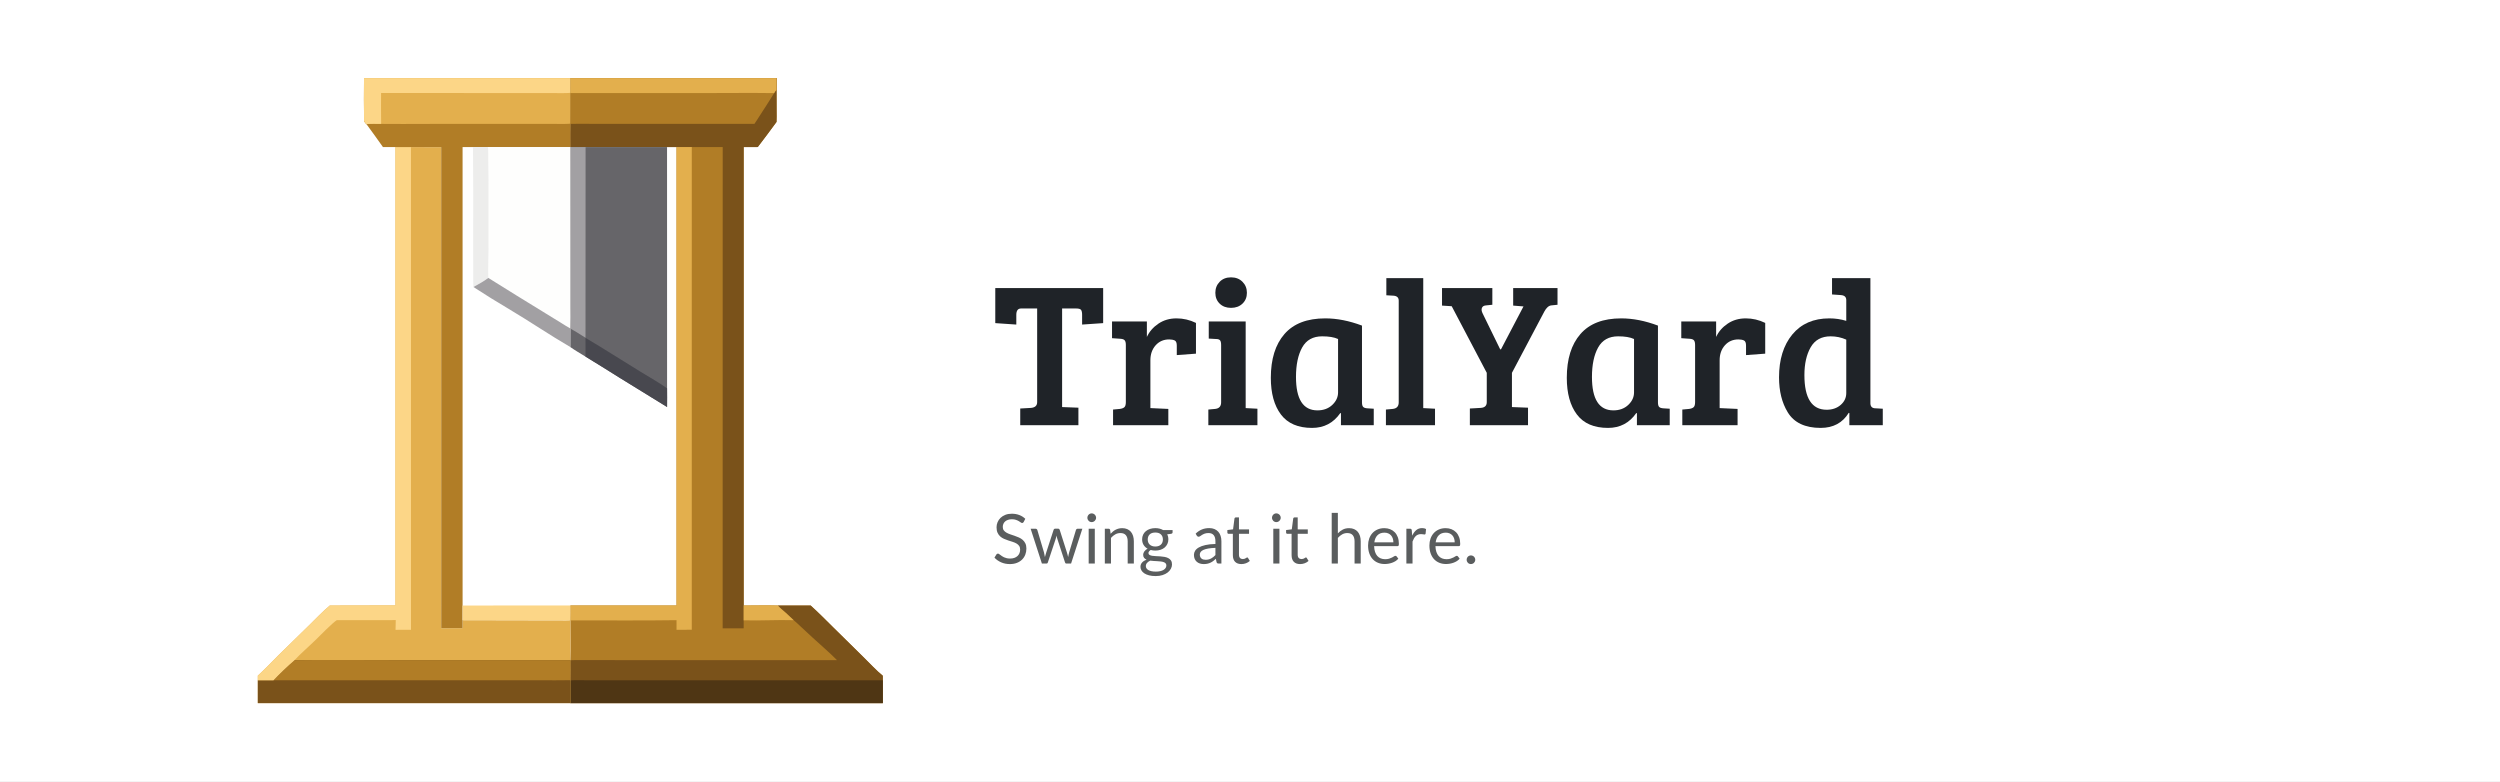
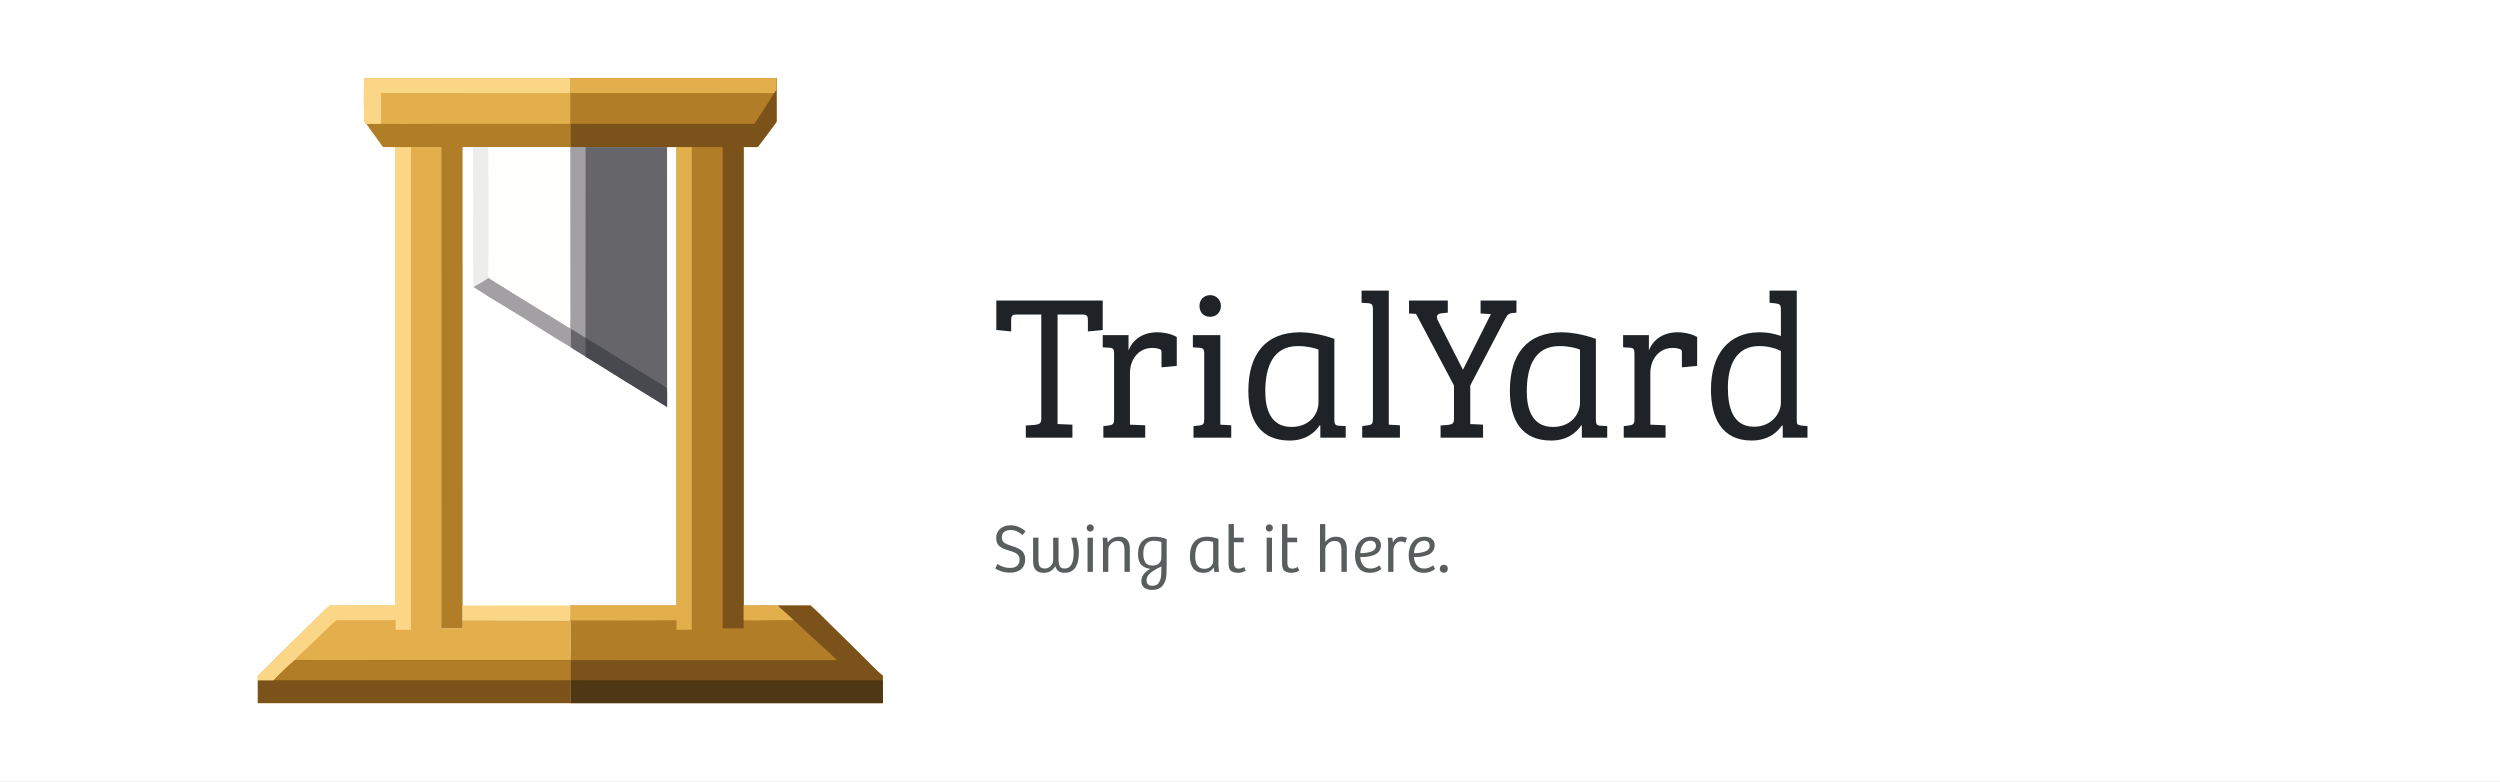
<svg xmlns="http://www.w3.org/2000/svg" width="1600" height="500" viewBox="0 0 1600 500">
  <rect width="1600" height="500" fill="#ffffff" />
  <svg x="165.0" y="50.0" width="400" height="400" viewBox="0 0 844 844">
    <defs>
      <style>
      .cls-1 {
        fill: #666569;
      }

      .cls-2 {
        fill: #e3af4d;
      }

      .cls-3 {
        fill: #b17d26;
      }

      .cls-4 {
        fill: #7a521a;
      }

      .cls-5 {
        fill: #48484f;
      }

      .cls-6 {
        fill: #fefefd;
      }

      .cls-7 {
        fill: #ededec;
      }

      .cls-8 {
        fill: #fcd687;
      }

      .cls-9 {
        fill: #4f3614;
      }

      .cls-10 {
        fill: #a2a0a3;
      }
    </style>
    </defs>
    <g id="Ebene_4" data-name="Ebene 4">
      <g>
        <path class="cls-3" d="M844,807.04v36.96h-421.98v-30.71s-.07-.26-.07-.26c.33-8.12.07-18.59.06-26.88l-.07-.26c.66-16.66.03-36.63.12-53.64l-.07-.25c.21-6.26.04-13.52.05-19.86h143.41V93.1h-12.81s-109.99,0-109.99,0c-6.81.09-13.81.02-20.64.02-.02-10.34-.15-21.01.05-31.31l-.06-.26c.25-13.64-.09-27.64.07-41.36l-.07-.28.04-19.9h278.48l.02,16.23.05,28.18c0,4.26.15,10.66-.12,14.75-8.06,10.9-17.06,23.25-25.35,33.9l-19,.06v619.02c14.46.05,32-.53,46.1.03,14.85.27,29.66-.19,44.37.02,10.4,9.41,20.87,20,30.85,29.89l40.15,39.54c7.31,7.15,18.74,19.37,26.44,25.43Z" />
        <path class="cls-4" d="M700.45,59.15c-8.06,10.9-17.06,23.25-25.35,33.9l-19,.06v619.02s0,20.04,0,20.04l.02,10.85h-28.4s.07-649.88.07-649.88l-41.75-.02c-6.7-.14-13.86-.02-20.6-.02h-12.81s-109.99,0-109.99,0c-6.81.09-13.81.02-20.64.02-.02-10.34-.15-21.01.05-31.31l-.06-.26c.25-13.64-.09-27.64.07-41.36l-.07-.28.04-19.9h278.48l.02,16.23.05,28.18c0,4.26.15,10.66-.12,14.75Z" />
        <path class="cls-3" d="M700.51,16.23c-1.29.47-2.43,2.67-3.23,4-6.65,10.34-12.92,20.88-19.82,31.06-2.19,3.24-4.55,7.42-6.82,10.47h-165.66s-55.18-.02-55.18-.02c-8.74,0-19.12-.26-27.75.07l-.06-.26c.25-13.64-.09-27.64.07-41.36l-.07-.28.04-19.9h278.48l.02,16.23Z" />
        <path class="cls-2" d="M700.51,16.23c-1.29.47-2.43,2.67-3.23,4-31.02-.44-62.96-.05-94.08-.05h-181.16l-.07-.28.04-19.9h278.48l.02,16.23Z" />
        <path class="cls-4" d="M844,807.04v36.96h-421.98v-30.71s-.07-.26-.07-.26c.33-8.12.07-18.59.06-26.88,1.62-.45,20-.27,23.09-.27l61.3.03h275.68c-8.92-9.21-23.58-21.79-33.21-30.68l-16.17-15.01c-2.55-2.37-6.45-6.21-9.09-8.22-3.54-3.45-7.17-6.82-10.87-10.1-2.93-2.56-8.23-6.92-10.54-9.73,14.85.27,29.66-.19,44.37.02,10.4,9.41,20.87,20,30.85,29.89l40.15,39.54c7.31,7.15,18.74,19.37,26.44,25.43Z" />
        <path class="cls-9" d="M422.01,813.29c2.05-.36,8.6-.23,11.03-.22l20.16.05h81.99s308.81,0,308.81,0v30.88h-421.98v-30.71Z" />
        <path class="cls-2" d="M586.03,93.11l-.02,651.78-20.56.14-.02-13.06c-47.42.75-95.86.17-143.38.28l-.07-.25c.21-6.26.04-13.52.05-19.86h143.41V93.1c6.73,0,13.9-.12,20.6.02Z" />
        <path class="cls-2" d="M723.61,732.01c-21.76-.72-45.49.86-67.52.16l.02-20.04c14.45.05,32-.53,46.09.03,2.31,2.81,7.61,7.18,10.54,9.73,3.7,3.28,7.33,6.65,10.87,10.1Z" />
        <path class="cls-2" d="M421.94,813.03l.07.26v30.71s-422.01,0-422.01,0v-37.08c8.72-7.83,19.33-19.08,27.85-27.53l40.92-39.97c7.71-7.6,20.38-20.72,28.44-27.22l88.69-.2V93.1c6.98-.02,13.95-.02,20.93.03l40.8.03.02,649.65c9.61.08,19.22.06,28.84-.08v-10.76s106.79.22,106.79.22c8.28-.03,16.57-.02,24.85.03,2.83.02,11.53.19,13.84-.23l.07.25c-.08,17.01.54,36.98-.12,53.64l.07.26c0,8.28.27,18.76-.06,26.88Z" />
        <path class="cls-4" d="M49.51,786.01c42.34-.59,85.57-.12,127.98-.11h244.44s.07.25.07.25c0,8.29.27,18.76-.06,26.88l.06.26v30.71s-422.01,0-422.01,0v-30.91l21.16.02c7.19-7.77,20.22-20.19,28.35-27.1Z" />
        <path class="cls-3" d="M49.51,786.01c42.34-.59,85.57-.12,127.98-.11h244.44s.07.25.07.25c0,8.29.27,18.76-.06,26.88-13.54.31-27.8.09-41.38.09h-74.06s-285.34,0-285.34,0c7.19-7.77,20.22-20.19,28.35-27.1Z" />
        <path class="cls-8" d="M206.85,744.98c-6.87,0-14.01-.1-20.86.07.11-4.34.28-8.84.29-13.17l-79.58.06c-5.32,3.07-23.99,22.18-29.37,27.43-8.43,8.23-20.09,18.29-27.83,26.64-8.13,6.92-21.16,19.33-28.35,27.1l-21.16-.02v-6.17c8.72-7.83,19.33-19.08,27.85-27.53l40.92-39.97c7.71-7.6,20.38-20.72,28.44-27.22l88.69-.2V93.1c6.98-.02,13.95-.02,20.93.03l.02,651.85Z" />
        <path class="cls-3" d="M422.04,61.8c-.2,10.3-.07,20.98-.05,31.31l-111.21-.05-20.21.05c-4.59,0-9.49-.08-14.05.02l.02,619.04-.03,19.8v10.76c-9.63.14-19.24.16-28.85.08l-.02-649.65-40.8-.03c-6.97-.05-13.95-.06-20.92-.03l-16.91.03c-6.92-10.1-14.98-20.79-22.18-30.83-1.58-1.54-2.13-2.45-3.35-4.23-.37-18.93-.05-39.04-.06-58.07h278.61l-.04,19.9.07.28c-.16,13.72.18,27.72-.07,41.36l.06.26Z" />
        <path class="cls-2" d="M421.98,61.54c-4.22.56-20.96.22-25.92.22h-55.68l-114.39.06c-19.61,0-39.89.27-59.46-.02-3.18-.02-17.9-.38-19.72.5-1.58-1.54-2.13-2.45-3.35-4.23-.37-18.93-.05-39.04-.06-58.07h278.61l-.04,19.9.07.28c-.16,13.72.18,27.72-.07,41.36Z" />
        <path class="cls-8" d="M422.02,0l-.04,19.9c-4.98.61-20.34.27-25.88.26l-52.94-.02-176.69-.02c0,13.74-.21,27.98.07,41.67-3.18-.02-17.9-.38-19.72.5-1.58-1.54-2.13-2.45-3.35-4.23-.37-18.93-.05-39.04-.06-58.07h278.61Z" />
        <path class="cls-1" d="M552.66,444.11l-64.95-40.02c-14.98-9.48-30.04-18.82-45.18-28.03-6.21-3.75-14.72-8.78-20.54-12.92l.06-24.87-.12-.27c.34-9.81.11-20.82.11-30.69v-56.42l-.04-157.78c6.83,0,13.83.07,20.64-.02h109.99s.05,325.82.05,325.82c.16,8.25.02,16.91,0,25.19Z" />
        <path class="cls-10" d="M421.99,93.11c6.83,0,13.83.08,20.64-.02l-.11,257.51c-4.32-2.67-16.31-10.37-20.48-12.32l-.13-.28c.34-9.81.11-20.82.11-30.69v-56.41s-.04-157.78-.04-157.78Z" />
        <path class="cls-5" d="M552.66,444.11l-64.95-40.02c-14.98-9.48-30.04-18.82-45.18-28.03.09-8.45.08-16.9-.02-25.34,24.83,14.7,49.86,30.82,74.53,45.9,9.96,6.08,26.85,15.82,35.62,22.3.16,8.25.02,16.91,0,25.19Z" />
        <path class="cls-6" d="M310.78,93.06l111.21.05.04,157.78v56.41c0,9.87.23,20.89-.11,30.69-3.12-1.59-8.44-5.07-11.59-7.01l-22.25-13.69c-25.72-15.69-51.35-31.54-76.88-47.55-.48-13.31.29-26.97.33-40.29l.02-87.65c0-9.76-.18-19.41-.39-29.17-.14-6.51.18-13.1-.38-19.58Z" />
        <path class="cls-7" d="M311.53,229.46c-.04,13.32-.8,26.97-.32,40.29-3.57,3.14-15.59,9.96-20.04,12.3-.44-5.81-.23-14.4-.26-20.42l-.13-36.54c.26-43.99.19-87.99-.21-131.97l20.21-.05c.57,6.48.25,13.07.39,19.58.21,9.75.38,19.4.39,29.16l-.02,87.66Z" />
        <path class="cls-10" d="M422.05,338.28l-.06,24.87c-27.94-16.32-55.13-34.82-82.99-51.38-16-9.51-32.28-19.5-47.83-29.71,4.45-2.34,16.47-9.16,20.04-12.3,25.53,16.01,51.15,31.86,76.87,47.55l22.25,13.69c3.15,1.94,8.46,5.42,11.59,7.01l.12.27Z" />
        <path class="cls-8" d="M421.97,732c-2.31.42-11.01.25-13.84.23-8.28-.05-16.57-.07-24.85-.03l-106.78-.22.03-19.8,145.48-.04c0,6.35.16,13.6-.05,19.86Z" />
      </g>
    </g>
  </svg>
  <g fill="#1f2328">
-     <g transform="translate(635.00,272.14)">
-       <path d="M28.78-14.78L28.78-74.71L18.48-74.71Q15.44-74.71 15.44-70.62L15.44-64.42L1.98-65.34L1.98-87.78L71.02-87.78L71.02-65.34L57.55-64.42L57.55-70.62Q57.55-72.86 56.89-73.79Q56.23-74.71 53.72-74.71L44.75-74.71L44.75-11.62L55.18-11.22L55.18 0L17.95 0L17.95-10.69L24.95-11.09Q28.78-11.48 28.78-14.78" />
+     <g transform="translate(635.00,280.10)">
+       <path d="M31.42-12.28C31.42-9.24 30.49-8.58 27.32-8.18L21.52-7.79L21.52 0L51.35 0L51.35-8.32L41.84-8.71L41.84-78.80L57.95-78.80C60.98-78.80 61.25-77.35 61.25-75.11L61.25-67.98L70.75-68.90L70.75-87.78L2.64-87.78L2.64-68.90L12.14-67.98L12.14-75.37C12.14-77.62 12.67-78.80 15.31-78.80L31.42-78.80" />
    </g>
-     <g transform="translate(708.00,272.14)">
-       <path d="M12.54-14.78L12.54-51.35Q12.54-53.46 11.81-54.32Q11.09-55.18 9.24-55.31L3.70-55.70L3.70-66.40L26-66.40L26-56.50Q28.38-61.64 33.40-65.01Q38.41-68.38 44.95-68.38Q51.48-68.38 57.42-65.47L57.42-45.80L45.14-44.88L45.14-50.95Q45.14-53.59 43.82-54.25Q42.37-54.91 40.26-54.91Q34.98-54.91 31.61-51.15Q28.25-47.39 28.25-41.58L28.25-10.96L39.73-10.43L39.73 0L4.36 0L4.36-10.03L8.71-10.43Q10.69-10.69 11.62-11.55Q12.54-12.41 12.54-14.78" />
+     <g transform="translate(700.47,280.10)">
+       <path d="M36.96-57.42C38.81-57.42 40.26-57.16 41.45-56.76C42.90-56.23 42.90-55.57 42.90-53.86L42.90-45.01L52.67-45.94L52.67-64.42C49.10-66.53 43.96-67.45 40.39-67.45C30.36-67.45 24.29-62.30 21.78-55.84L21.78-65.60L5.28-65.60L5.28-57.82L9.64-57.55C11.88-57.42 12.54-56.63 12.54-53.99L12.54-11.75C12.54-8.71 11.62-8.18 9.11-7.79L5.68-7.39L5.68 0L32.47 0L32.47-7.92L22.70-8.32L22.70-41.32C22.70-50.29 28.38-57.42 36.96-57.42" />
    </g>
-     <g transform="translate(768.98,272.14)">
-       <path d="M4.62-66.40L28.25-66.40L28.25-10.96L35.77-10.56L35.77 0L4.36 0L4.36-10.03L8.71-10.43Q12.54-10.82 12.54-14.65L12.54-51.35Q12.54-53.59 11.81-54.38Q11.09-55.18 9.24-55.18L4.62-55.44L4.62-66.40M11.62-77.81Q8.84-80.52 8.84-84.74Q8.84-88.97 11.62-91.81Q14.39-94.64 18.88-94.64Q23.36-94.64 26.20-91.81Q29.04-88.97 29.04-84.74Q29.04-80.52 26.20-77.81Q23.36-75.11 18.88-75.11Q14.39-75.11 11.62-77.81" />
+     <g transform="translate(757.50,280.10)">
+       <path d="M23.50-65.60L5.94-65.60L5.94-57.82L9.90-57.55C12.41-57.42 13.20-56.76 13.20-53.72L13.20-12.14C13.20-8.84 12.67-8.18 10.16-7.79L6.34-7.39L6.34 0L30.49 0L30.49-7.92L23.50-8.32M10.16-84.35C10.16-80.26 12.80-77.35 16.90-77.35C20.99-77.35 23.89-80.26 23.89-84.35C23.89-88.18 20.86-91.21 17.03-91.21C12.94-91.21 10.16-88.18 10.16-84.35" />
    </g>
-     <g transform="translate(808.05,272.14)">
-       <path d="M63.62-63.76L63.62-14.65Q63.62-12.54 64.35-11.75Q65.08-10.96 66.92-10.82L71.15-10.56L71.15 0L50.16 0L50.16-7.66L49.76-7.79Q43.16 1.72 31.68 1.72Q18.22 1.72 11.75-6.86Q5.28-15.44 5.28-30.36Q5.28-48.31 13.99-58.34Q22.70-68.38 40.13-68.38Q51.35-68.38 63.62-63.76M48.31-20.99L48.31-55.18Q44.62-56.89 38.15-56.89Q29.30-56.89 25.34-49.76Q21.38-42.64 21.38-30.89Q21.38-9.50 35.11-9.50Q40.92-9.50 44.62-13Q48.31-16.50 48.31-20.99" />
+     <g transform="translate(793.27,280.10)">
+       <path d="M60.72-63.23C52.14-66.40 43.30-67.45 39.07-67.45C16.50-67.45 5.68-53.33 5.68-29.96C5.68-10.96 13.46 1.85 32.08 1.85C42.24 1.85 48.31-3.17 51.35-7.92L51.74-7.79L51.74 0L67.98 0L67.98-7.39L63.49-7.66C61.38-7.79 60.72-8.71 60.72-11.22M50.56-22.57C50.56-14.52 44.35-6.86 33.26-6.86C19.67-6.86 16.50-18.74 16.50-29.57C16.50-45.41 21.52-58.61 37.36-58.61C43.03-58.61 48.05-57.42 50.56-56.36" />
    </g>
-     <g transform="translate(882.90,272.14)">
-       <path d="M4.36-94.12L27.98-94.12L27.98-10.96L35.51-10.56L35.51 0L4.09 0L4.09-10.03L8.45-10.43Q12.28-10.82 12.28-14.65L12.28-79.73Q12.28-82.63 8.98-82.90L4.36-83.16" />
+     <g transform="translate(866.13,280.10)">
+       <path d="M12.54-12.14C12.54-8.84 11.88-8.32 9.37-7.92L5.68-7.39L5.68 0L29.83 0L29.83-7.92L22.70-8.32L22.70-94.12L5.28-94.12L5.28-86.33L9.24-86.06C11.75-85.93 12.54-85.27 12.54-82.24" />
    </g>
-     <g transform="translate(922.23,272.14)">
-       <path d="M29.30-14.78L29.30-33.53L6.86-76.16L0.66-76.56L0.66-87.78L32.87-87.78L32.87-77.09L28.91-76.69Q26.80-76.56 26.20-75.11Q25.61-73.66 26.66-71.54L37.88-48.58L38.41-48.58L52.80-76.03L46.20-76.56L46.20-87.78L74.58-87.78L74.58-77.09L70.62-76.69Q68.11-76.43 66.13-72.73L45.41-33.53L45.41-11.62L55.70-11.22L55.70 0L18.48 0L18.48-10.69L25.48-11.09Q29.30-11.35 29.30-14.78" />
+     <g transform="translate(900.45,280.10)">
+       <path d="M48.71 0L48.71-8.32L40.52-8.71L40.52-33.40L62.44-75.24C64.02-78.28 64.68-79.33 67.19-79.73L70.09-79.99L70.09-87.78L47.12-87.78L47.12-79.46L53.72-79.07L35.90-43.56L35.77-43.56L20.06-74.45C18.35-77.62 19.14-79.33 22.18-79.60L26.14-79.99L26.14-87.78L1.32-87.78L1.32-79.46L5.81-79.20L30.10-33.40L30.10-12.14C30.10-9.11 29.17-8.58 26.40-8.18L21.52-7.79L21.52 0" />
    </g>
-     <g transform="translate(997.47,272.14)">
-       <path d="M63.62-63.76L63.62-14.65Q63.62-12.54 64.35-11.75Q65.08-10.96 66.92-10.82L71.15-10.56L71.15 0L50.16 0L50.16-7.66L49.76-7.79Q43.16 1.72 31.68 1.72Q18.22 1.72 11.75-6.86Q5.28-15.44 5.28-30.36Q5.28-48.31 13.99-58.34Q22.70-68.38 40.13-68.38Q51.35-68.38 63.62-63.76M48.31-20.99L48.31-55.18Q44.62-56.89 38.15-56.89Q29.30-56.89 25.34-49.76Q21.38-42.64 21.38-30.89Q21.38-9.50 35.11-9.50Q40.92-9.50 44.62-13Q48.31-16.50 48.31-20.99" />
+     <g transform="translate(960.64,280.10)">
+       <path d="M60.72-63.23C52.14-66.40 43.30-67.45 39.07-67.45C16.50-67.45 5.68-53.33 5.68-29.96C5.68-10.96 13.46 1.85 32.08 1.85C42.24 1.85 48.31-3.17 51.35-7.92L51.74-7.79L51.74 0L67.98 0L67.98-7.39L63.49-7.66C61.38-7.79 60.72-8.71 60.72-11.22M50.56-22.57C50.56-14.52 44.35-6.86 33.26-6.86C19.67-6.86 16.50-18.74 16.50-29.57C16.50-45.41 21.52-58.61 37.36-58.61C43.03-58.61 48.05-57.42 50.56-56.36" />
    </g>
-     <g transform="translate(1072.32,272.14)">
-       <path d="M12.54-14.78L12.54-51.35Q12.54-53.46 11.81-54.32Q11.09-55.18 9.24-55.31L3.70-55.70L3.70-66.40L26-66.40L26-56.50Q28.38-61.64 33.40-65.01Q38.41-68.38 44.95-68.38Q51.48-68.38 57.42-65.47L57.42-45.80L45.14-44.88L45.14-50.95Q45.14-53.59 43.82-54.25Q42.37-54.91 40.26-54.91Q34.98-54.91 31.61-51.15Q28.25-47.39 28.25-41.58L28.25-10.96L39.73-10.43L39.73 0L4.36 0L4.36-10.03L8.71-10.43Q10.69-10.69 11.62-11.55Q12.54-12.41 12.54-14.78" />
+     <g transform="translate(1033.51,280.10)">
+       <path d="M36.96-57.42C38.81-57.42 40.26-57.16 41.45-56.76C42.90-56.23 42.90-55.57 42.90-53.86L42.90-45.01L52.67-45.94L52.67-64.42C49.10-66.53 43.96-67.45 40.39-67.45C30.36-67.45 24.29-62.30 21.78-55.84L21.78-65.60L5.28-65.60L5.28-57.82L9.64-57.55C11.88-57.42 12.54-56.63 12.54-53.99L12.54-11.75C12.54-8.71 11.62-8.18 9.11-7.79L5.68-7.39L5.68 0L32.47 0L32.47-7.92L22.70-8.32L22.70-41.32C22.70-50.29 28.38-57.42 36.96-57.42" />
    </g>
-     <g transform="translate(1133.30,272.14)">
-       <path d="M37.49-68.38Q43.16-68.38 48.31-66.79L48.31-80.12Q48.31-83.03 44.88-83.29L39.20-83.69L39.20-94.12L63.76-94.12L63.76-13.86Q63.89-10.82 67.06-10.82L71.68-10.56L71.68 0L50.29 0L50.29-7.79L49.90-7.92Q43.96 1.72 31.94 1.72Q16.90 1.72 10.82-8.32Q5.28-17.42 5.28-30.62Q5.28-47.78 13.79-58.08Q22.31-68.38 37.49-68.38M48.31-20.59L48.31-54.78Q43.56-56.89 38.28-56.89Q29.57-56.89 25.54-49.90Q21.52-42.90 21.52-32.08Q21.52-9.90 35.77-9.90Q41.18-9.90 44.75-13Q48.31-16.10 48.31-20.59" />
+     <g transform="translate(1089.21,280.10)">
+       <path d="M51.74-7.66L51.74 0L67.58 0L67.58-7.39L63.36-7.79C60.85-8.18 60.72-8.71 60.72-11.75L60.72-94.12L43.30-94.12L43.30-86.33L47.26-85.93C49.76-85.54 50.56-85.14 50.56-82.10L50.56-65.08C46.33-66.53 42.24-67.45 36.96-67.45C16.90-67.45 5.81-53.06 5.81-30.89C5.81-13.33 12.28 1.85 31.81 1.85C38.81 1.85 46.07-0.40 51.22-7.79M50.56-22.57C50.56-15.18 44.22-7 33.40-7C19.93-7 16.63-19.14 16.63-32.08C16.63-46.99 22.44-58.61 36.56-58.61C42.77-58.61 47.52-57.02 50.56-55.44" />
    </g>
  </g>
  <g fill="#5a5d5e">
-     <g transform="translate(635.00,360.66)">
-       <path d="M21.19-28.62L20.15-26.60Q19.95-26.27 19.72-26.10Q19.49-25.94 19.16-25.94Q18.79-25.94 18.28-26.31Q17.78-26.69 17.02-27.14Q16.26-27.59 15.19-27.96Q14.12-28.34 12.61-28.34Q11.18-28.34 10.09-27.95Q9-27.57 8.26-26.91Q7.52-26.25 7.15-25.35Q6.78-24.46 6.78-23.43Q6.78-22.11 7.42-21.24Q8.07-20.37 9.14-19.76Q10.21-19.14 11.56-18.69Q12.91-18.24 14.33-17.75Q15.75-17.27 17.11-16.66Q18.46-16.06 19.52-15.14Q20.59-14.21 21.24-12.87Q21.89-11.53 21.89-9.57Q21.89-7.50 21.19-5.69Q20.48-3.87 19.13-2.53Q17.78-1.19 15.81-0.42Q13.84 0.35 11.33 0.35Q8.25 0.35 5.74-0.76Q3.23-1.87 1.45-3.76L2.68-5.79Q2.86-6.03 3.11-6.19Q3.37-6.36 3.67-6.36Q3.96-6.36 4.32-6.13Q4.69-5.90 5.15-5.54Q5.61-5.19 6.20-4.77Q6.80-4.36 7.56-4Q8.32-3.65 9.28-3.42Q10.25-3.19 11.46-3.19Q12.98-3.19 14.17-3.61Q15.36-4.03 16.18-4.79Q17.01-5.54 17.45-6.60Q17.89-7.66 17.89-8.95Q17.89-10.38 17.24-11.30Q16.59-12.21 15.53-12.83Q14.48-13.44 13.11-13.87Q11.75-14.30 10.34-14.75Q8.93-15.20 7.57-15.80Q6.20-16.39 5.15-17.34Q4.09-18.28 3.44-19.70Q2.79-21.12 2.79-23.21Q2.79-24.88 3.44-26.44Q4.09-28.01 5.33-29.22Q6.58-30.43 8.39-31.15Q10.21-31.88 12.56-31.88Q15.20-31.88 17.37-31.04Q19.54-30.21 21.19-28.62" />
+     <g transform="translate(635.00,365.98)">
+       <path d="M1.94-2.16L3.39-5.02Q7.08-2.51 11.35-2.51Q17.51-2.51 17.51-7.92Q17.51-10.30 15.84-11.48Q14.17-12.67 10.91-13.55Q9.02-14.08 7.77-14.59Q6.51-15.09 5.19-15.99Q3.87-16.90 3.21-18.33Q2.55-19.76 2.55-21.69Q2.55-25.34 5.13-27.57Q7.70-29.79 11.84-29.79Q14.65-29.79 17.16-28.67Q19.67-27.54 21.34-25.87L19.40-23.54Q15.62-26.80 11.79-26.80Q9.55-26.80 7.85-25.67Q6.16-24.55 6.16-22.04Q6.16-19.71 7.79-18.59Q9.42-17.47 12.94-16.41Q14.43-15.93 15.38-15.58Q16.32-15.22 17.53-14.52Q18.74-13.82 19.43-13.02Q20.11-12.23 20.61-10.93Q21.12-9.64 21.12-8.05Q21.12-3.96 18.52-1.72Q15.93 0.53 11.26 0.53Q8.40 0.53 5.72-0.37Q3.04-1.28 1.94-2.16" />
    </g>
-     <g transform="translate(658.87,360.66)">
-       <path d="M30.89-22.29L33.84-22.29L26.62 0L23.52 0Q22.95 0 22.73-0.75L17.80-15.86Q17.62-16.37 17.51-16.88Q17.40-17.40 17.29-17.91Q17.18-17.40 17.07-16.88Q16.96-16.37 16.79-15.84L11.77-0.75Q11.57 0 10.89 0L7.94 0L0.73-22.29L3.81-22.29Q4.27-22.29 4.59-22.04Q4.91-21.80 5.02-21.47L9.28-7.13Q9.66-5.54 9.88-4.14Q10.08-4.86 10.29-5.61Q10.49-6.36 10.74-7.13L15.44-21.56Q15.55-21.89 15.83-22.11Q16.10-22.33 16.50-22.33L18.22-22.33Q18.66-22.33 18.94-22.11Q19.23-21.89 19.34-21.56L23.94-7.13Q24.18-6.36 24.38-5.61Q24.57-4.86 24.75-4.14Q24.86-4.86 25.02-5.60Q25.19-6.34 25.39-7.13L29.74-21.47Q29.85-21.82 30.16-22.05Q30.47-22.29 30.89-22.29" />
+     <g transform="translate(657.97,365.98)">
+       <path d="M27.59-21.87L30.93-21.87Q32.52-16.50 32.52-12.67Q32.52 0.62 23.32 0.62Q18.57 0.62 17.47-3.61Q14.87 0.62 10.12 0.62Q6.56 0.62 4.88-1.19Q3.21-2.99 3.21-6.78L3.21-21.87L6.64-21.87L6.64-8.58Q6.64-7.30 6.69-6.56Q6.73-5.81 6.95-4.84Q7.17-3.87 7.57-3.37Q7.96-2.86 8.73-2.49Q9.50-2.11 10.65-2.11Q12.89-2.11 14.48-3.74Q16.06-5.37 16.06-7.52L16.06-21.87L19.49-21.87L19.49-8.45Q19.49-6.95 19.60-6.03Q19.71-5.10 20.06-4.09Q20.42-3.08 21.25-2.60Q22.09-2.11 23.41-2.11Q29.17-2.11 29.17-12.50Q29.17-16.10 27.59-21.87" />
    </g>
-     <g transform="translate(693.43,360.66)">
-       <path d="M3.32-22.29L7.24-22.29L7.24 0L3.32 0L3.32-22.29M8.07-29.28Q8.07-28.71 7.84-28.21Q7.61-27.72 7.23-27.33Q6.84-26.95 6.32-26.73Q5.81-26.51 5.24-26.51Q4.66-26.51 4.17-26.73Q3.67-26.95 3.30-27.33Q2.93-27.72 2.71-28.21Q2.49-28.71 2.49-29.28Q2.49-29.85 2.71-30.37Q2.93-30.89 3.30-31.27Q3.67-31.66 4.17-31.88Q4.66-32.10 5.24-32.10Q5.81-32.10 6.32-31.88Q6.84-31.66 7.23-31.27Q7.61-30.89 7.84-30.37Q8.07-29.85 8.07-29.28" />
+     <g transform="translate(692.73,365.98)">
+       <path d="M6.73-21.87L6.73 0L3.30 0L3.30-21.87L6.73-21.87M2.73-28.12Q2.73-29.08 3.39-29.74Q4.05-30.40 5.02-30.40Q5.98-30.40 6.64-29.74Q7.30-29.08 7.30-28.12Q7.30-27.10 6.64-26.44Q5.98-25.78 4.97-25.78Q4-25.78 3.37-26.44Q2.73-27.10 2.73-28.12" />
    </g>
-     <g transform="translate(703.99,360.66)">
-       <path d="M6.49-21.47L6.80-19.05Q7.52-19.87 8.34-20.53Q9.15-21.19 10.06-21.66Q10.98-22.13 12-22.38Q13.02-22.64 14.21-22.64Q16.04-22.64 17.43-22.03Q18.83-21.43 19.77-20.32Q20.70-19.21 21.19-17.64Q21.67-16.08 21.67-14.19L21.67 0L17.73 0L17.73-14.19Q17.73-16.72 16.58-18.12Q15.42-19.51 13.07-19.51Q11.33-19.51 9.82-18.68Q8.32-17.84 7.04-16.41L7.04 0L3.10 0L3.10-22.29L5.46-22.29Q6.29-22.29 6.49-21.47" />
+     <g transform="translate(702.63,365.98)">
+       <path d="M6.69-14.34L6.69 0L3.26 0L3.26-18.57L3.04-21.87L5.98-21.87L6.38-18.70Q8.93-22.48 13.46-22.48Q16.90-22.48 18.68-20.57Q20.46-18.66 20.46-14.92L20.46 0L17.03 0L17.03-13.86Q17.03-16.68 16.10-18.22Q15.18-19.76 12.63-19.76Q10.16-19.76 8.43-18.08Q6.69-16.41 6.69-14.34" />
    </g>
-     <g transform="translate(728.54,360.66)">
-       <path d="M10.87-10.89Q12.06-10.89 12.96-11.22Q13.86-11.55 14.48-12.14Q15.09-12.74 15.40-13.56Q15.71-14.39 15.71-15.38Q15.71-17.42 14.46-18.63Q13.22-19.84 10.87-19.84Q8.49-19.84 7.25-18.63Q6.01-17.42 6.01-15.38Q6.01-14.39 6.32-13.56Q6.64-12.74 7.26-12.14Q7.88-11.55 8.78-11.22Q9.68-10.89 10.87-10.89M17.93 1.21Q17.93 0.40 17.47-0.11Q17.01-0.62 16.22-0.90Q15.44-1.19 14.41-1.31Q13.38-1.43 12.22-1.50Q11.07-1.56 9.88-1.63Q8.69-1.69 7.59-1.85Q6.36-1.28 5.58-0.41Q4.80 0.46 4.80 1.63Q4.80 2.38 5.18 3.02Q5.57 3.67 6.36 4.15Q7.15 4.62 8.35 4.89Q9.55 5.17 11.18 5.17Q12.76 5.17 14.01 4.88Q15.27 4.60 16.14 4.07Q17.01 3.54 17.47 2.82Q17.93 2.09 17.93 1.21M15.86-21.41L21.91-21.41L21.91-19.95Q21.91-19.23 20.99-19.03L18.46-18.70Q19.21-17.25 19.21-15.49Q19.21-13.86 18.58-12.53Q17.95-11.20 16.85-10.25Q15.75-9.31 14.21-8.80Q12.67-8.29 10.87-8.29Q9.31-8.29 7.92-8.67Q7.22-8.23 6.84-7.73Q6.47-7.24 6.47-6.73Q6.47-5.94 7.12-5.53Q7.77-5.13 8.82-4.95Q9.88-4.77 11.23-4.73Q12.58-4.69 14-4.59Q15.42-4.49 16.77-4.25Q18.13-4 19.18-3.45Q20.24-2.90 20.89-1.94Q21.54-0.97 21.54 0.57Q21.54 2 20.82 3.34Q20.11 4.69 18.77 5.73Q17.42 6.78 15.48 7.40Q13.53 8.03 11.09 8.03Q8.65 8.03 6.82 7.55Q4.99 7.06 3.78 6.25Q2.57 5.43 1.97 4.37Q1.36 3.30 1.36 2.13Q1.36 0.48 2.40-0.66Q3.43-1.80 5.24-2.49Q4.25-2.93 3.66-3.66Q3.08-4.40 3.08-5.65Q3.08-6.14 3.26-6.65Q3.43-7.17 3.79-7.69Q4.16-8.21 4.69-8.67Q5.21-9.13 5.92-9.48Q4.27-10.41 3.34-11.93Q2.42-13.46 2.42-15.49Q2.42-17.12 3.05-18.45Q3.67-19.78 4.80-20.71Q5.92-21.65 7.47-22.15Q9.02-22.66 10.87-22.66Q12.32-22.66 13.57-22.34Q14.83-22.02 15.86-21.41" />
+     <g transform="translate(726.21,365.98)">
+       <path d="M11.18 11.57Q7.83 11.57 6.05 10.08Q4.27 8.58 4.27 5.90Q4.27 1.23 9.99-1.94Q6.56-2.20 4.33-4.42Q2.11-6.64 2.11-11.48Q2.11-16.85 4.93-19.67Q7.74-22.48 12.36-22.48Q16.85-22.48 20.46-20.94L20.46-4.49Q20.46-1.32 20.33 1.54Q20.06 6.34 17.78 8.95Q15.49 11.57 11.18 11.57M17.07-9.28L17.07-19.10Q14.70-19.89 11.97-19.89Q8.98-19.89 7.24-17.82Q5.50-15.75 5.50-11.84Q5.50-10.25 5.70-9.09Q5.90-7.92 6.47-6.64Q7.04-5.37 8.32-4.69Q9.59-4 11.48-4Q14.04-4 15.55-5.43Q17.07-6.86 17.07-9.28M7.57 5.46Q7.57 8.93 11.48 8.93Q17.03 8.93 17.03-0.04L17.03-3.43Q12.01-1.06 9.79 0.95Q7.57 2.95 7.57 5.46" />
    </g>
-     <g transform="translate(751.42,360.66)">
+     <g transform="translate(749.80,365.98)">
      <path d="" />
    </g>
-     <g transform="translate(762.69,360.66)">
-       <path d="M15.18-5.41L15.18-10.03Q12.47-9.94 10.57-9.60Q8.67-9.26 7.47-8.71Q6.27-8.16 5.73-7.41Q5.19-6.67 5.19-5.74Q5.19-4.86 5.48-4.22Q5.76-3.59 6.26-3.18Q6.75-2.77 7.42-2.58Q8.10-2.40 8.87-2.40Q9.90-2.40 10.76-2.61Q11.62-2.82 12.38-3.21Q13.13-3.61 13.83-4.16Q14.52-4.71 15.18-5.41M3.23-17.89L2.53-19.14Q4.38-20.92 6.51-21.80Q8.65-22.68 11.24-22.68Q13.11-22.68 14.56-22.07Q16.02-21.45 17.01-20.35Q18-19.25 18.50-17.69Q19.01-16.13 19.01-14.26L19.01 0L17.27 0Q16.70 0 16.39-0.19Q16.08-0.37 15.91-0.92L15.47-3.04Q14.59-2.22 13.75-1.59Q12.91-0.97 11.99-0.54Q11.07-0.11 10.02 0.12Q8.98 0.35 7.70 0.35Q6.40 0.35 5.26-0.01Q4.11-0.37 3.27-1.10Q2.42-1.83 1.92-2.94Q1.43-4.05 1.43-5.57Q1.43-6.89 2.16-8.11Q2.88-9.33 4.51-10.27Q6.14-11.22 8.76-11.82Q11.37-12.43 15.18-12.52L15.18-14.26Q15.18-16.85 14.06-18.18Q12.94-19.51 10.78-19.51Q9.33-19.51 8.35-19.15Q7.37-18.79 6.65-18.34Q5.94-17.89 5.42-17.52Q4.91-17.16 4.40-17.16Q4-17.16 3.72-17.37Q3.43-17.58 3.23-17.89" />
+     <g transform="translate(759.48,365.98)">
+       <path d="M20.33-21.08L20.33-3.83L20.68 0L17.60 0L17.34-2.60L17.20-2.64Q14.96 0.62 10.78 0.62Q6.34 0.62 4.20-2.20Q2.07-5.02 2.07-9.99Q2.07-15.93 4.88-19.21Q7.70-22.48 13.11-22.48Q16.59-22.48 20.33-21.08M16.94-6.95L16.94-19.05Q15.27-19.80 12.54-19.80Q5.46-19.80 5.46-9.86Q5.46-7.70 5.90-6.05Q6.34-4.40 7.70-3.17Q9.06-1.94 11.22-1.94Q13.86-1.94 15.40-3.45Q16.94-4.97 16.94-6.95" />
    </g>
-     <g transform="translate(784.56,360.66)">
-       <path d="M9.94 0.35Q7.30 0.35 5.88-1.12Q4.47-2.60 4.47-5.37L4.47-19.01L1.78-19.01Q1.43-19.01 1.19-19.22Q0.95-19.43 0.95-19.87L0.95-21.43L4.60-21.89L5.50-28.78Q5.57-29.11 5.80-29.31Q6.03-29.52 6.40-29.52L8.38-29.52L8.38-21.85L14.83-21.85L14.83-19.01L8.38-19.01L8.38-5.63Q8.38-4.22 9.06-3.54Q9.75-2.86 10.82-2.86Q11.44-2.86 11.89-3.02Q12.34-3.19 12.67-3.39Q13-3.59 13.23-3.75Q13.46-3.92 13.64-3.92Q13.95-3.92 14.19-3.54L15.33-1.67Q14.32-0.73 12.89-0.19Q11.46 0.35 9.94 0.35" />
+     <g transform="translate(783.02,365.98)">
+       <path d="M3.26-5.98L3.26-30.58L6.69-30.58L6.69-21.87L12.94-21.87L12.94-18.92L6.69-18.92L6.69-5.90Q6.69-3.78 7.48-2.93Q8.27-2.07 9.90-2.07Q11.44-2.07 13.24-3.12L14.26-0.84Q12.14 0.62 9.28 0.62Q7.61 0.62 6.42 0.20Q5.24-0.22 4.62-0.77Q4-1.32 3.70-2.31Q3.39-3.30 3.32-4.03Q3.26-4.75 3.26-5.98" />
    </g>
-     <g transform="translate(800.33,360.66)">
+     <g transform="translate(797.67,365.98)">
      <path d="" />
    </g>
-     <g transform="translate(811.59,360.66)">
-       <path d="M3.32-22.29L7.24-22.29L7.24 0L3.32 0L3.32-22.29M8.07-29.28Q8.07-28.71 7.84-28.21Q7.61-27.72 7.23-27.33Q6.84-26.95 6.32-26.73Q5.81-26.51 5.24-26.51Q4.66-26.51 4.17-26.73Q3.67-26.95 3.30-27.33Q2.93-27.72 2.71-28.21Q2.49-28.71 2.49-29.28Q2.49-29.85 2.71-30.37Q2.93-30.89 3.30-31.27Q3.67-31.66 4.17-31.88Q4.66-32.10 5.24-32.10Q5.81-32.10 6.32-31.88Q6.84-31.66 7.23-31.27Q7.61-30.89 7.84-30.37Q8.07-29.85 8.07-29.28" />
+     <g transform="translate(807.35,365.98)">
+       <path d="M6.73-21.87L6.73 0L3.30 0L3.30-21.87L6.73-21.87M2.73-28.12Q2.73-29.08 3.39-29.74Q4.05-30.40 5.02-30.40Q5.98-30.40 6.64-29.74Q7.30-29.08 7.30-28.12Q7.30-27.10 6.64-26.44Q5.98-25.78 4.97-25.78Q4-25.78 3.37-26.44Q2.73-27.10 2.73-28.12" />
    </g>
-     <g transform="translate(822.15,360.66)">
-       <path d="M9.94 0.35Q7.30 0.35 5.88-1.12Q4.47-2.60 4.47-5.37L4.47-19.01L1.78-19.01Q1.43-19.01 1.19-19.22Q0.95-19.43 0.95-19.87L0.95-21.43L4.60-21.89L5.50-28.78Q5.57-29.11 5.80-29.31Q6.03-29.52 6.40-29.52L8.38-29.52L8.38-21.85L14.83-21.85L14.83-19.01L8.38-19.01L8.38-5.63Q8.38-4.22 9.06-3.54Q9.75-2.86 10.82-2.86Q11.44-2.86 11.89-3.02Q12.34-3.19 12.67-3.39Q13-3.59 13.23-3.75Q13.46-3.92 13.64-3.92Q13.95-3.92 14.19-3.54L15.33-1.67Q14.32-0.73 12.89-0.19Q11.46 0.35 9.94 0.35" />
+     <g transform="translate(817.25,365.98)">
+       <path d="M3.26-5.98L3.26-30.58L6.69-30.58L6.69-21.87L12.94-21.87L12.94-18.92L6.69-18.92L6.69-5.90Q6.69-3.78 7.48-2.93Q8.27-2.07 9.90-2.07Q11.44-2.07 13.24-3.12L14.26-0.84Q12.14 0.62 9.28 0.62Q7.61 0.62 6.42 0.20Q5.24-0.22 4.62-0.77Q4-1.32 3.70-2.31Q3.39-3.30 3.32-4.03Q3.26-4.75 3.26-5.98" />
    </g>
-     <g transform="translate(837.93,360.66)">
+     <g transform="translate(831.90,365.98)">
      <path d="" />
    </g>
-     <g transform="translate(849.19,360.66)">
-       <path d="M7.04-32.41L7.04-19.32Q8.47-20.83 10.21-21.74Q11.95-22.64 14.21-22.64Q16.04-22.64 17.43-22.03Q18.83-21.43 19.77-20.32Q20.70-19.21 21.19-17.64Q21.67-16.08 21.67-14.19L21.67 0L17.73 0L17.73-14.19Q17.73-16.72 16.58-18.12Q15.42-19.51 13.07-19.51Q11.33-19.51 9.82-18.68Q8.32-17.84 7.04-16.41L7.04 0L3.10 0L3.10-32.41" />
+     <g transform="translate(841.58,365.98)">
+       <path d="M6.60-14.34L6.60 0L3.21 0L3.21-30.58L6.60-30.58L6.60-19.18Q9.33-22.48 13.38-22.48Q20.37-22.48 20.37-14.92L20.37 0L16.94 0L16.94-13.99Q16.94-16.72 16.02-18.24Q15.09-19.76 12.45-19.76Q10.12-19.76 8.36-18.06Q6.60-16.37 6.60-14.34" />
    </g>
-     <g transform="translate(873.74,360.66)">
-       <path d="M5.83-13.57L18.02-13.57Q18.02-14.94 17.63-16.07Q17.25-17.20 16.51-18.03Q15.77-18.85 14.72-19.30Q13.66-19.76 12.32-19.76Q9.50-19.76 7.86-18.12Q6.23-16.48 5.83-13.57M20.09-4.55L21.19-3.12Q20.46-2.24 19.45-1.59Q18.44-0.95 17.28-0.53Q16.13-0.11 14.89 0.10Q13.66 0.31 12.45 0.31Q10.14 0.31 8.20-0.47Q6.25-1.25 4.83-2.76Q3.41-4.27 2.62-6.49Q1.83-8.71 1.83-11.59Q1.83-13.93 2.54-15.95Q3.26-17.97 4.60-19.46Q5.94-20.94 7.88-21.79Q9.81-22.64 12.23-22.64Q14.23-22.64 15.94-21.97Q17.64-21.30 18.89-20.03Q20.13-18.77 20.83-16.91Q21.54-15.05 21.54-12.67Q21.54-11.75 21.34-11.44Q21.14-11.13 20.59-11.13L5.70-11.13Q5.76-9.02 6.28-7.46Q6.80-5.90 7.72-4.85Q8.65-3.81 9.92-3.29Q11.20-2.77 12.78-2.77Q14.26-2.77 15.32-3.11Q16.39-3.45 17.16-3.85Q17.93-4.25 18.45-4.59Q18.96-4.93 19.34-4.93Q19.82-4.93 20.09-4.55" />
+     <g transform="translate(865.08,365.98)">
+       <path d="M12.32-22.48Q15.36-22.48 17.05-20.99Q18.74-19.49 18.74-17.03Q18.74-14.74 17.51-13.13Q16.28-11.53 14.26-10.78Q12.23-10.03 10.41-9.75Q8.58-9.46 6.64-9.46Q6.42-9.46 6.05-9.48Q5.68-9.50 5.50-9.50Q5.63-6.42 7.26-4.27Q8.89-2.11 12.10-2.11Q15-2.11 17.73-4.14L19.05-1.89Q16.06 0.62 11.88 0.62Q6.95 0.62 4.53-2.40Q2.11-5.41 2.11-10.60Q2.11-15.71 4.80-19.10Q7.48-22.48 12.32-22.48M15.53-16.63Q15.53-18.17 14.59-19.05Q13.64-19.93 12.14-19.93Q8.93-19.93 7.28-17.51Q5.63-15.09 5.50-12.01Q5.63-12.01 5.92-11.99Q6.20-11.97 6.38-11.97Q7.74-11.97 9.11-12.17Q10.47-12.36 12.03-12.80Q13.60-13.24 14.56-14.23Q15.53-15.22 15.53-16.63" />
    </g>
-     <g transform="translate(896.98,360.66)">
-       <path d="M6.56-21.21L6.82-17.82Q7.88-20.11 9.42-21.39Q10.96-22.68 13.18-22.68Q13.88-22.68 14.53-22.53Q15.18-22.37 15.69-22.04L15.40-19.12Q15.27-18.57 14.74-18.57Q14.43-18.57 13.84-18.70Q13.24-18.83 12.50-18.83Q11.44-18.83 10.62-18.52Q9.79-18.22 9.14-17.61Q8.49-17.01 7.97-16.11Q7.46-15.22 7.04-14.08L7.04 0L3.10 0L3.10-22.29L5.35-22.29Q5.98-22.29 6.23-22.04Q6.47-21.80 6.56-21.21" />
+     <g transform="translate(885.10,365.98)">
+       <path d="M6.69-13.95L6.69 0L3.30 0L3.30-18.88L3.04-21.87L5.98-21.87L6.38-18.70Q8.01-22.48 11.88-22.48Q14.04-22.48 15.36-21.65L14.30-18.61Q12.72-19.45 11.44-19.45Q9.42-19.45 8.10-17.84Q6.78-16.24 6.69-13.95" />
    </g>
-     <g transform="translate(912.99,360.66)">
-       <path d="M5.83-13.57L18.02-13.57Q18.02-14.94 17.63-16.07Q17.25-17.20 16.51-18.03Q15.77-18.85 14.72-19.30Q13.66-19.76 12.32-19.76Q9.50-19.76 7.86-18.12Q6.23-16.48 5.83-13.57M20.09-4.55L21.19-3.12Q20.46-2.24 19.45-1.59Q18.44-0.95 17.28-0.53Q16.13-0.11 14.89 0.10Q13.66 0.31 12.45 0.31Q10.14 0.31 8.20-0.47Q6.25-1.25 4.83-2.76Q3.41-4.27 2.62-6.49Q1.83-8.71 1.83-11.59Q1.83-13.93 2.54-15.95Q3.26-17.97 4.60-19.46Q5.94-20.94 7.88-21.79Q9.81-22.64 12.23-22.64Q14.23-22.64 15.94-21.97Q17.64-21.30 18.89-20.03Q20.13-18.77 20.83-16.91Q21.54-15.05 21.54-12.67Q21.54-11.75 21.34-11.44Q21.14-11.13 20.59-11.13L5.70-11.13Q5.76-9.02 6.28-7.46Q6.80-5.90 7.72-4.85Q8.65-3.81 9.92-3.29Q11.20-2.77 12.78-2.77Q14.26-2.77 15.32-3.11Q16.39-3.45 17.16-3.85Q17.93-4.25 18.45-4.59Q18.96-4.93 19.34-4.93Q19.82-4.93 20.09-4.55" />
+     <g transform="translate(899.44,365.98)">
+       <path d="M12.32-22.48Q15.36-22.48 17.05-20.99Q18.74-19.49 18.74-17.03Q18.74-14.74 17.51-13.13Q16.28-11.53 14.26-10.78Q12.23-10.03 10.41-9.75Q8.58-9.46 6.64-9.46Q6.42-9.46 6.05-9.48Q5.68-9.50 5.50-9.50Q5.63-6.42 7.26-4.27Q8.89-2.11 12.10-2.11Q15-2.11 17.73-4.14L19.05-1.89Q16.06 0.62 11.88 0.62Q6.95 0.62 4.53-2.40Q2.11-5.41 2.11-10.60Q2.11-15.71 4.80-19.10Q7.48-22.48 12.32-22.48M15.53-16.63Q15.53-18.17 14.59-19.05Q13.64-19.93 12.14-19.93Q8.93-19.93 7.28-17.51Q5.63-15.09 5.50-12.01Q5.63-12.01 5.92-11.99Q6.20-11.97 6.38-11.97Q7.74-11.97 9.11-12.17Q10.47-12.36 12.03-12.80Q13.60-13.24 14.56-14.23Q15.53-15.22 15.53-16.63" />
    </g>
-     <g transform="translate(936.22,360.66)">
-       <path d="M2.44-2.42Q2.44-2.99 2.65-3.50Q2.86-4 3.22-4.38Q3.59-4.75 4.09-4.97Q4.60-5.19 5.17-5.19Q5.74-5.19 6.25-4.97Q6.75-4.75 7.13-4.38Q7.50-4 7.72-3.50Q7.94-2.99 7.94-2.42Q7.94-1.83 7.72-1.33Q7.50-0.84 7.13-0.46Q6.75-0.09 6.25 0.12Q5.74 0.33 5.17 0.33Q4.60 0.33 4.09 0.12Q3.59-0.09 3.22-0.46Q2.86-0.84 2.65-1.33Q2.44-1.83 2.44-2.42" />
+     <g transform="translate(919.46,365.98)">
+       <path d="M2.02-1.98Q2.02-3.08 2.73-3.81Q3.43-4.53 4.53-4.53Q5.72-4.53 6.42-3.85Q7.13-3.17 7.13-2.02Q7.13-0.88 6.45-0.15Q5.76 0.57 4.66 0.57Q3.43 0.57 2.73-0.11Q2.02-0.79 2.02-1.98" />
    </g>
  </g>
</svg>
